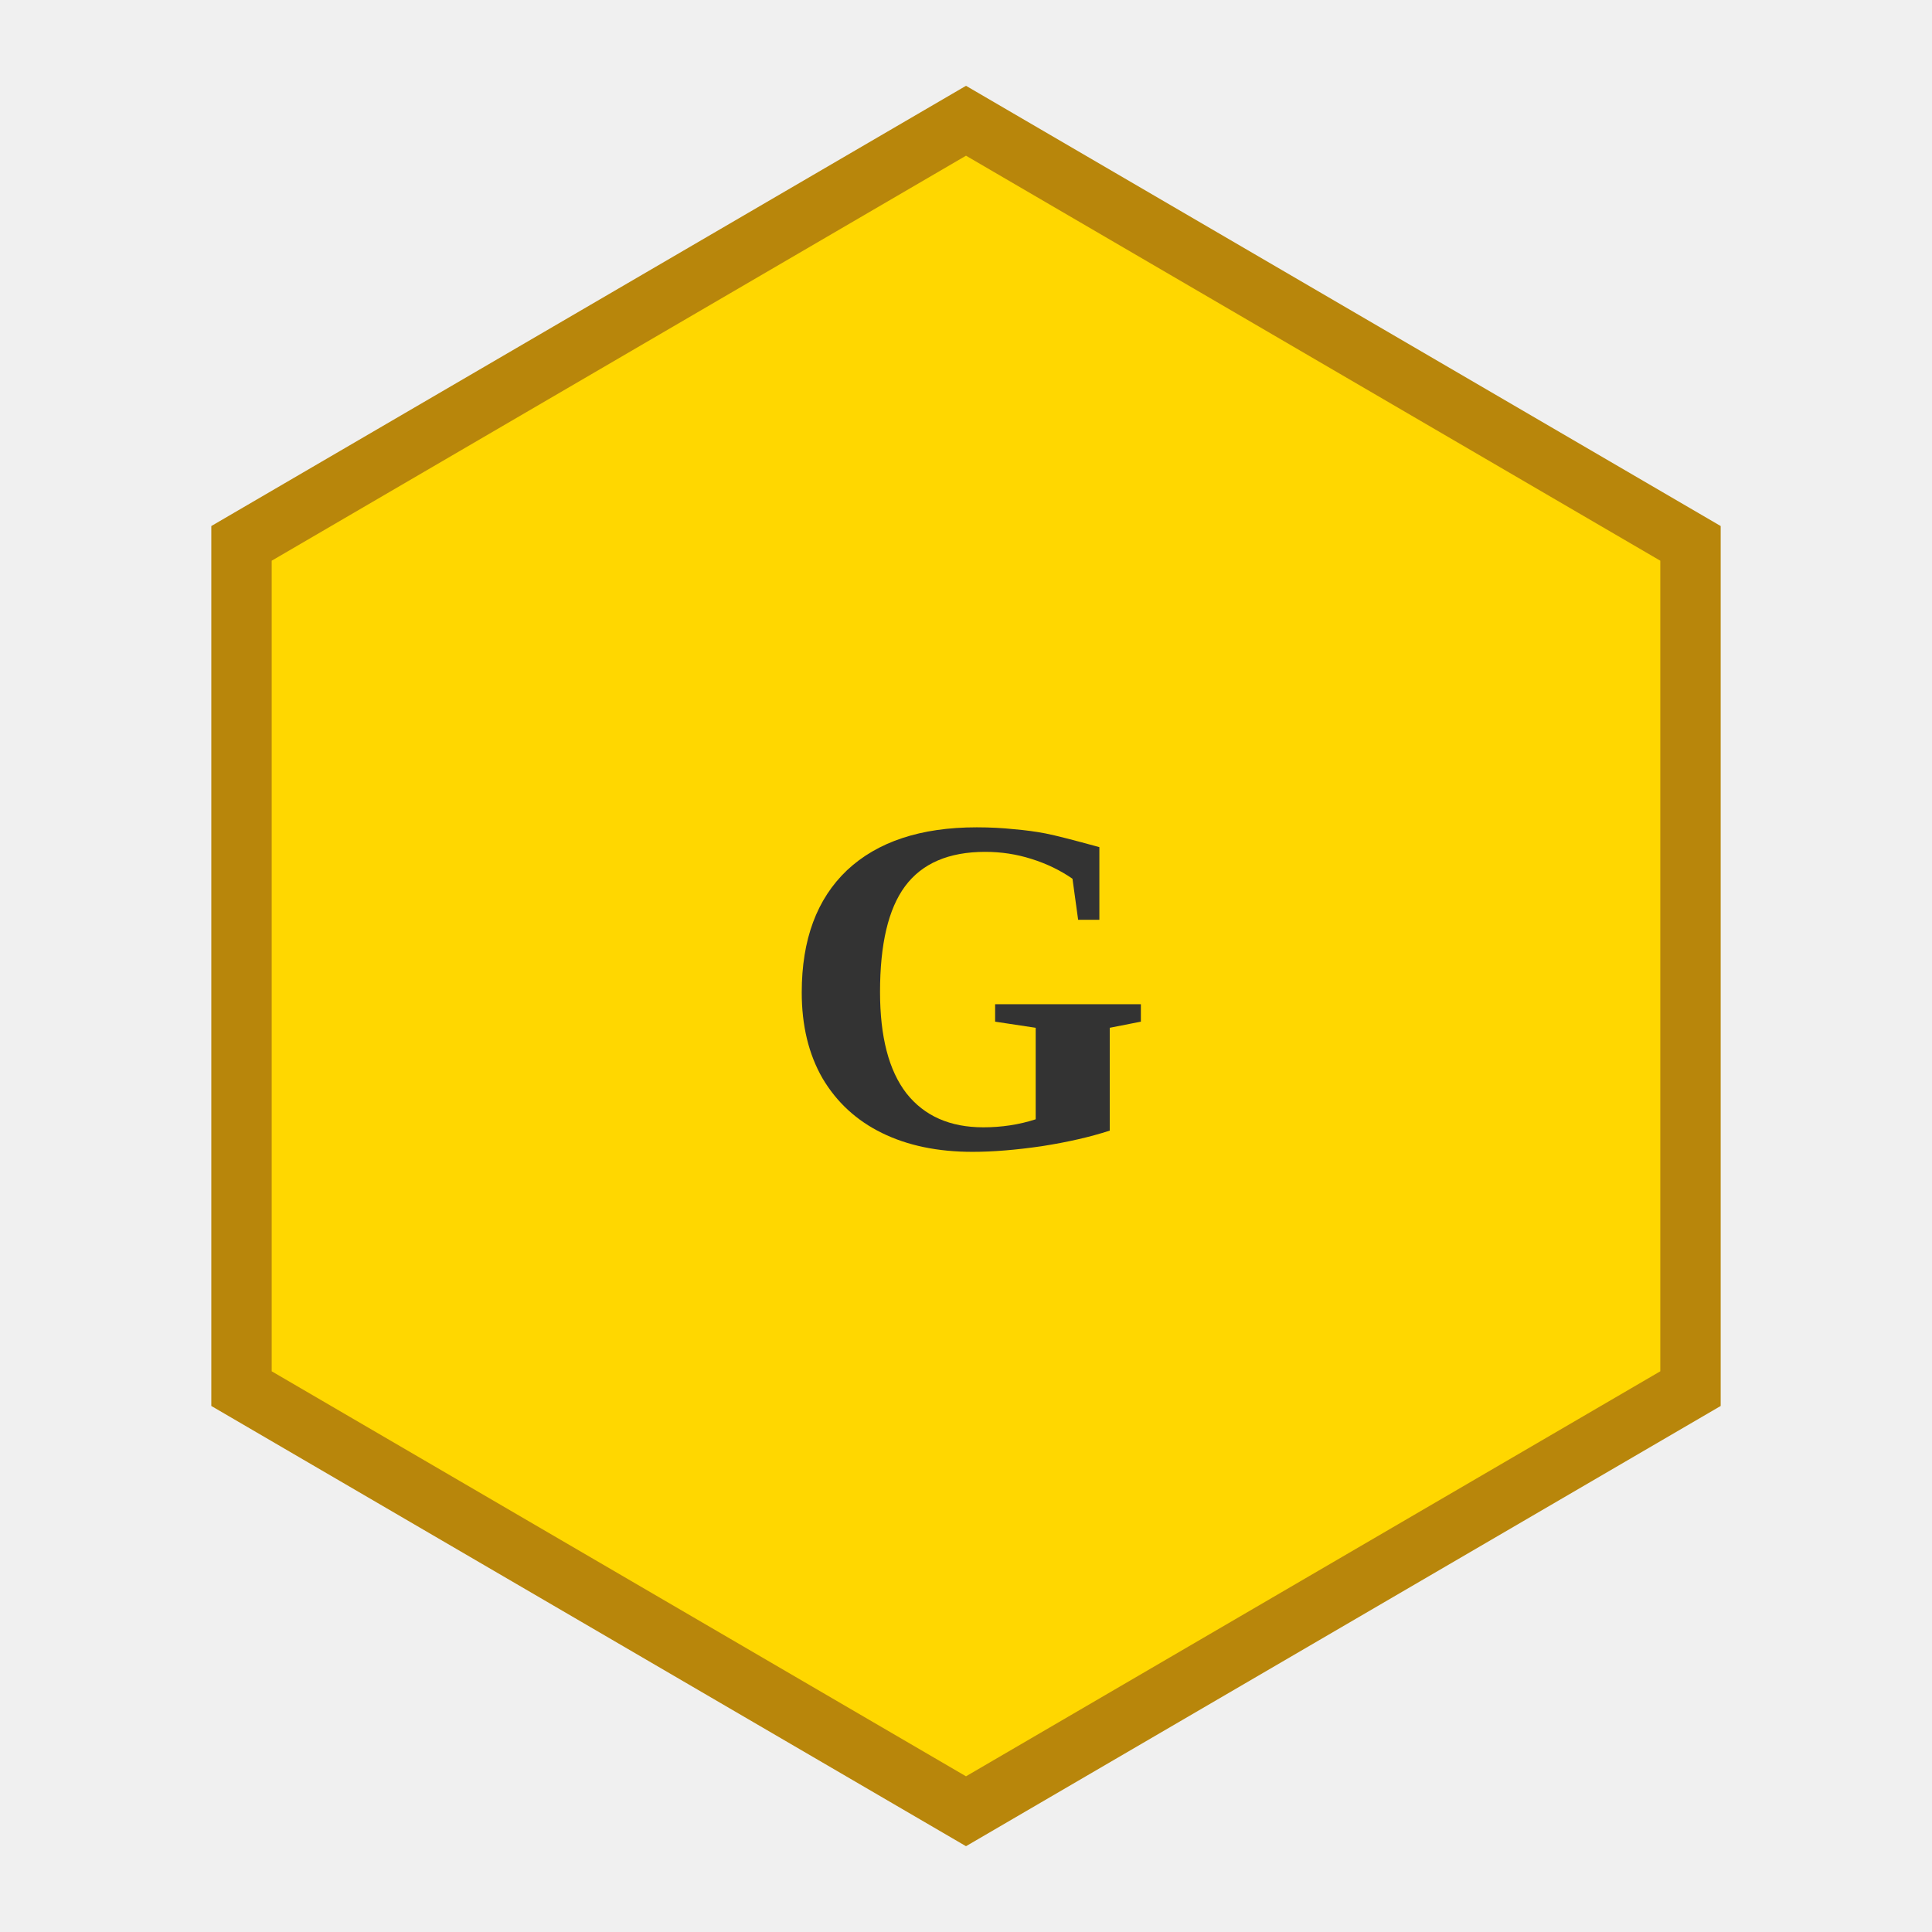
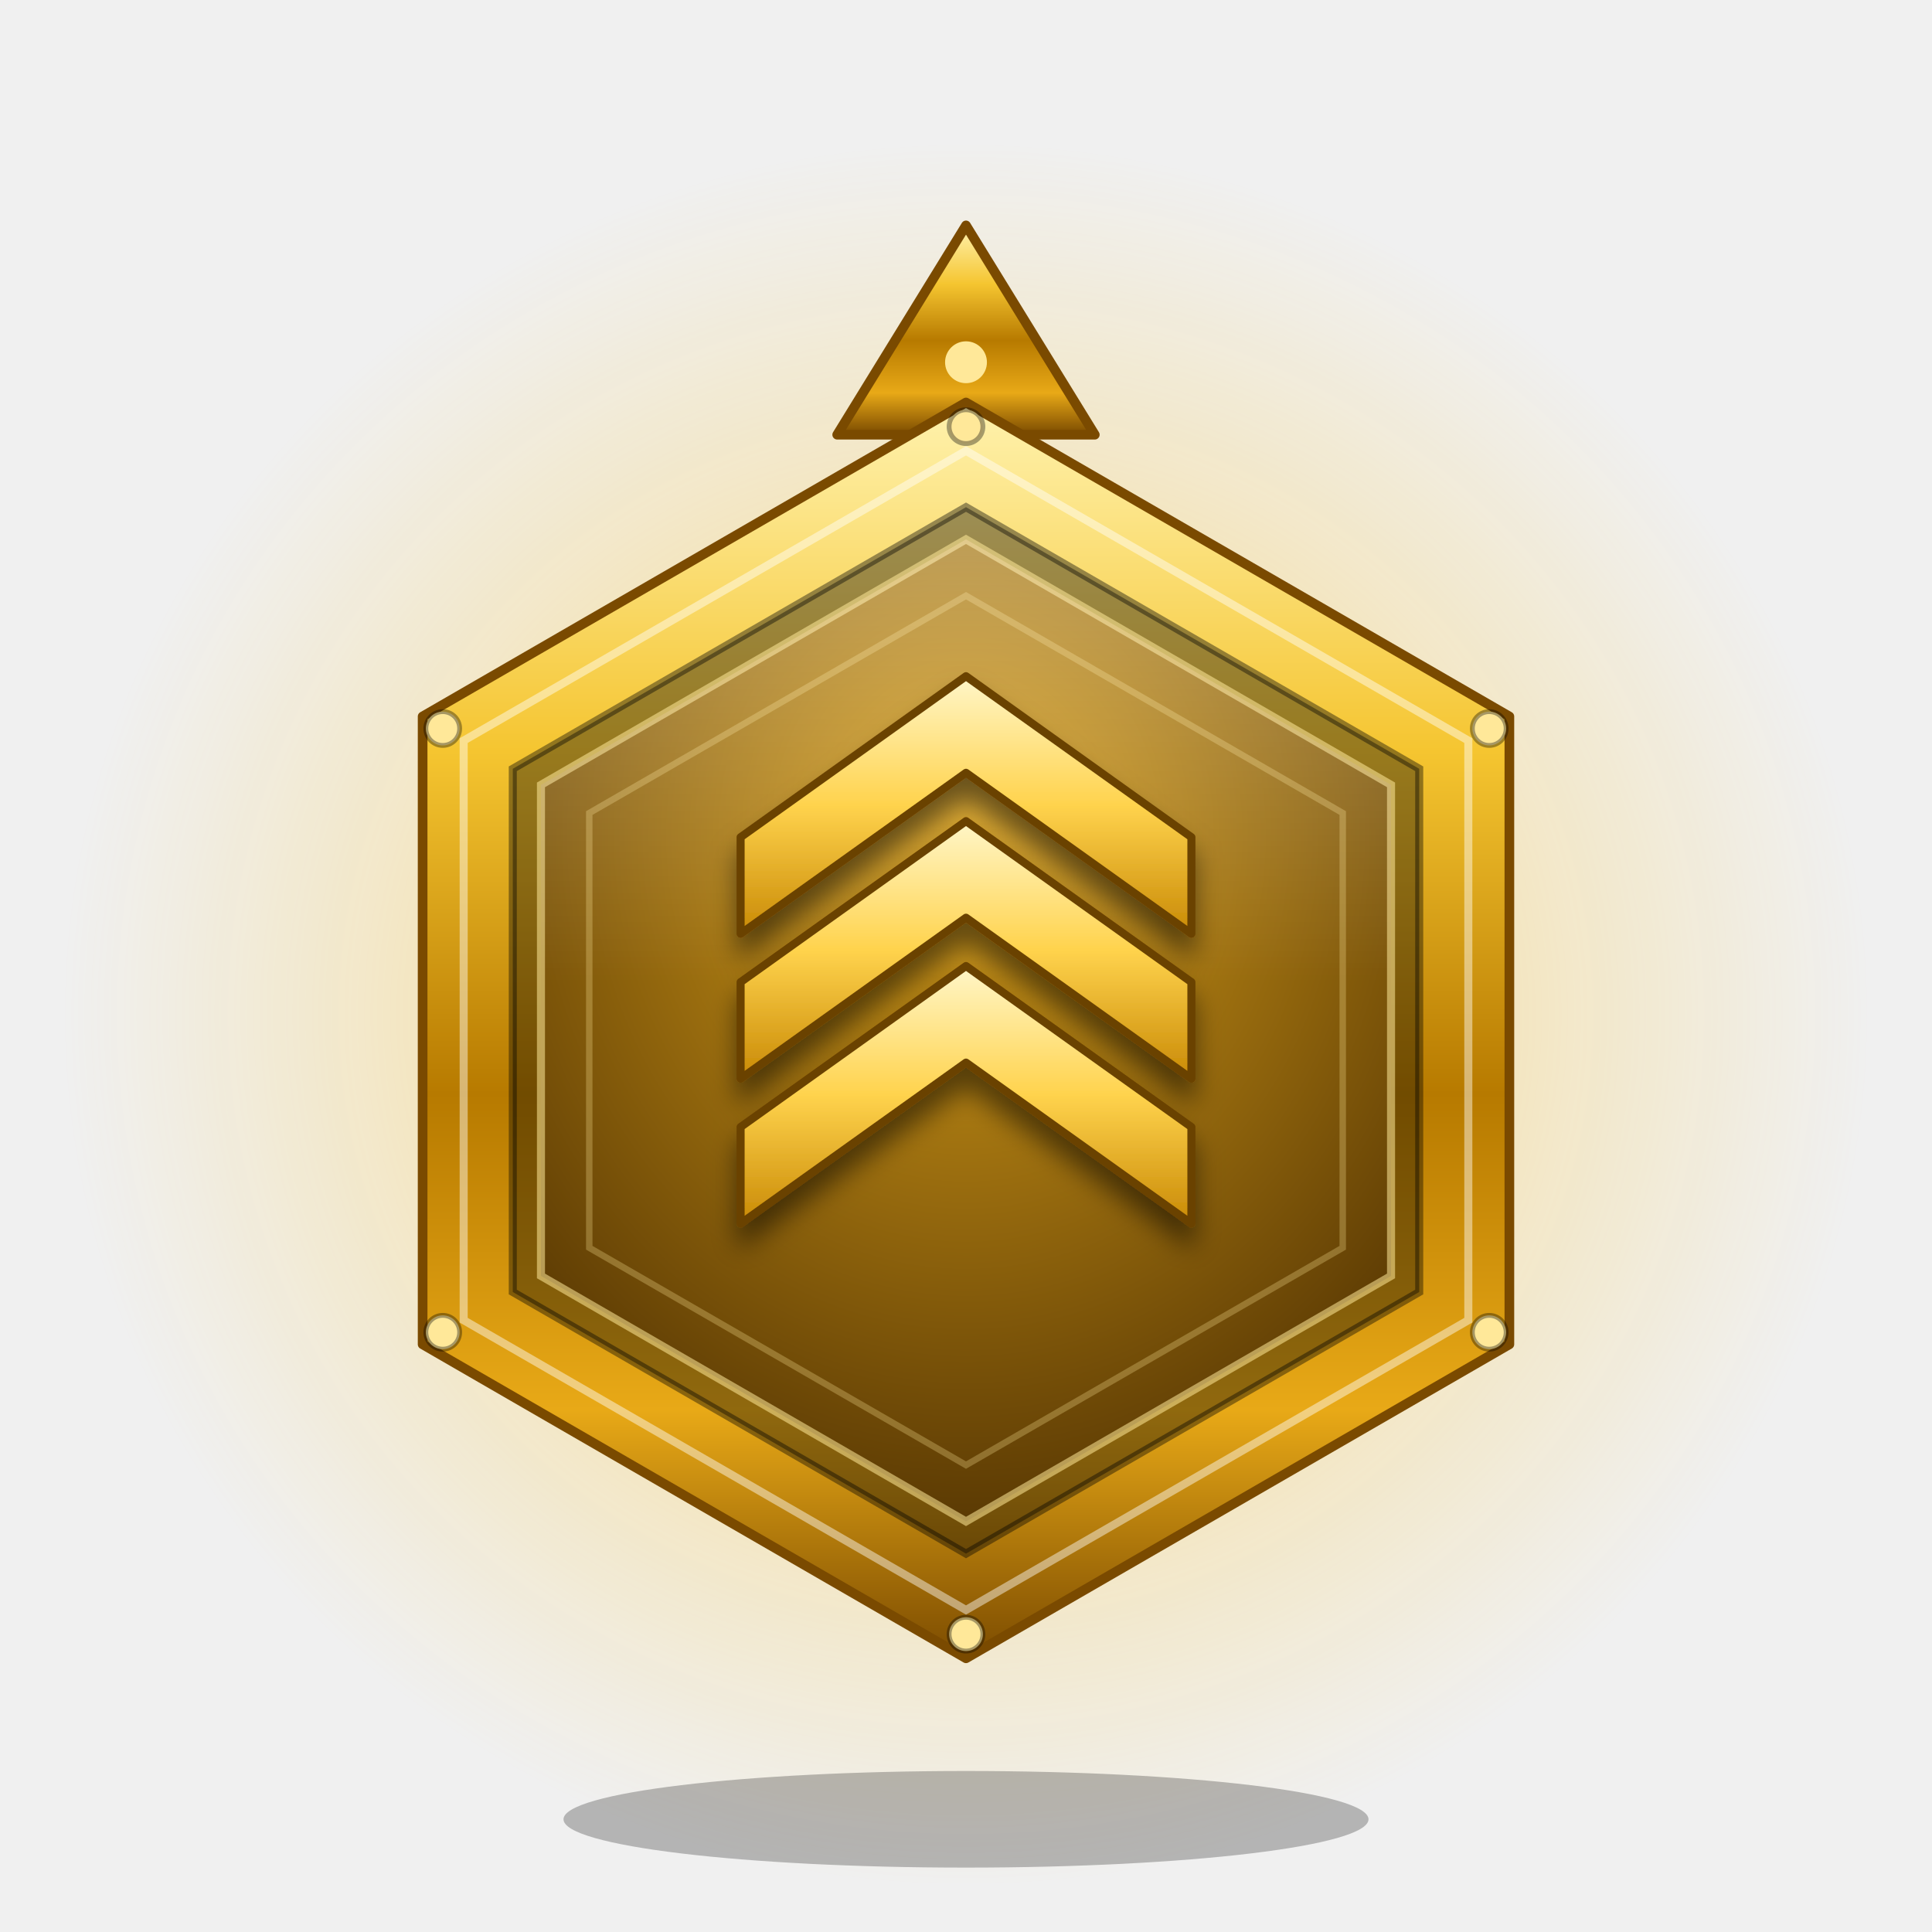
- <svg xmlns="http://www.w3.org/2000/svg" viewBox="0 0 64 64">
-   <polygon points="32,4 56,18 56,46 32,60 8,46 8,18" fill="#ffd700" stroke="#b8860b" stroke-width="2" />
-   <text x="32" y="38" text-anchor="middle" fill="#333" font-size="16" font-weight="bold">G</text>
+ <svg xmlns="http://www.w3.org/2000/svg" viewBox="0 0 240 240" width="240" height="240" role="img" aria-label="Gold rank badge">
+   <defs>
+     <linearGradient id="go_rim" x1="0" y1="0" x2="0" y2="1">
+       <stop offset="0" stop-color="#FFF3B0" />
+       <stop offset="0.28" stop-color="#F5C530" />
+       <stop offset="0.55" stop-color="#B77A00" />
+       <stop offset="0.8" stop-color="#E8A917" />
+       <stop offset="1" stop-color="#7A4A00" />
+     </linearGradient>
+     <linearGradient id="go_em" x1="0" y1="0" x2="0" y2="1">
+       <stop offset="0" stop-color="#FFF6C8" />
+       <stop offset=".5" stop-color="#FFD34D" />
+       <stop offset="1" stop-color="#C98A06" />
+     </linearGradient>
+     <radialGradient id="go_core" cx=".5" cy=".3" r=".8">
+       <stop offset="0" stop-color="#D9A01A" />
+       <stop offset="1" stop-color="#4A2C00" />
+     </radialGradient>
+     <linearGradient id="go_hl" x1="0" y1="0" x2="0" y2="1">
+       <stop offset="0" stop-color="#fff" stop-opacity=".30" />
+       <stop offset="1" stop-color="#fff" stop-opacity="0" />
+     </linearGradient>
+     <radialGradient id="go_glow" cx=".5" cy=".5" r=".5">
+       <stop offset=".45" stop-color="#FFC21A" stop-opacity=".30" />
+       <stop offset="1" stop-color="#FFC21A" stop-opacity="0" />
+     </radialGradient>
+     <filter id="go_ds" x="-20%" y="-20%" width="140%" height="140%">
+       <feGaussianBlur in="SourceAlpha" stdDeviation="1.6" />
+       <feOffset dy="2.5" result="b" />
+       <feComponentTransfer>
+         <feFuncA type="linear" slope=".5" />
+       </feComponentTransfer>
+       <feMerge>
+         <feMergeNode />
+         <feMergeNode in="SourceGraphic" />
+       </feMerge>
+     </filter>
+   </defs>
+   <ellipse cx="120" cy="126" rx="112" ry="108" fill="url(#go_glow)" />
+   <ellipse cx="120" cy="226" rx="50" ry="6" fill="#000" opacity=".25" />
+   <polygon points="104,54 120,28 136,54" fill="url(#go_rim)" stroke="#7A4A00" stroke-width="1.2" stroke-linejoin="round" />
+   <circle cx="120" cy="45" r="2.6" fill="#FFE899" />
+   <polygon points="120.0,50.0 187.5,89.0 187.5,167.0 120.0,206.0 52.5,167.0 52.5,89.0" fill="url(#go_rim)" stroke="#7A4A00" stroke-width="1.2" stroke-linejoin="round" />
+   <polygon points="120.0,56.0 182.4,92.0 182.4,164.0 120.0,200.0 57.6,164.0 57.6,92.0" fill="none" stroke="#fff" stroke-opacity=".45" stroke-width="1" />
+   <circle cx="120.0" cy="53.0" r="2.1" fill="#FFE899" stroke="#000" stroke-opacity=".35" stroke-width=".6" />
+   <circle cx="185.0" cy="90.5" r="2.1" fill="#FFE899" stroke="#000" stroke-opacity=".35" stroke-width=".6" />
+   <circle cx="185.0" cy="165.5" r="2.1" fill="#FFE899" stroke="#000" stroke-opacity=".35" stroke-width=".6" />
+   <circle cx="120.0" cy="203.0" r="2.1" fill="#FFE899" stroke="#000" stroke-opacity=".35" stroke-width=".6" />
+   <circle cx="55.0" cy="165.5" r="2.1" fill="#FFE899" stroke="#000" stroke-opacity=".35" stroke-width=".6" />
+   <circle cx="55.0" cy="90.5" r="2.1" fill="#FFE899" stroke="#000" stroke-opacity=".35" stroke-width=".6" />
+   <polygon points="120.0,63.0 176.3,95.5 176.3,160.5 120.0,193.0 63.7,160.5 63.7,95.5" fill="#000" fill-opacity=".38" stroke="#000" stroke-opacity=".4" stroke-width="1" />
+   <polygon points="120.0,67.0 172.8,97.5 172.8,158.5 120.0,189.0 67.2,158.5 67.2,97.5" fill="url(#go_core)" stroke="#FFE899" stroke-opacity=".55" stroke-width="1" />
+   <polygon points="120.0,74.0 166.8,101.0 166.8,155.0 120.0,182.0 73.2,155.0 73.2,101.0" fill="none" stroke="#FFE899" stroke-opacity=".28" stroke-width=".8" />
+   <polygon points="120.0,67.0 172.8,97.5 172.8,122 67.2,122 67.2,97.5" fill="url(#go_hl)" />
+   <g filter="url(#go_ds)">
+     <path d="M92 104 L120 84 L148 104 L148 116 L120 96 L92 116 Z" fill="url(#go_em)" stroke="#6B4200" stroke-width="1" stroke-linejoin="round" />
+     <path d="M92 122 L120 102 L148 122 L148 134 L120 114 L92 134 Z" fill="url(#go_em)" stroke="#6B4200" stroke-width="1" stroke-linejoin="round" />
+     <path d="M92 140 L120 120 L148 140 L148 152 L120 132 L92 152 Z" fill="url(#go_em)" stroke="#6B4200" stroke-width="1" stroke-linejoin="round" />
+   </g>
</svg>
